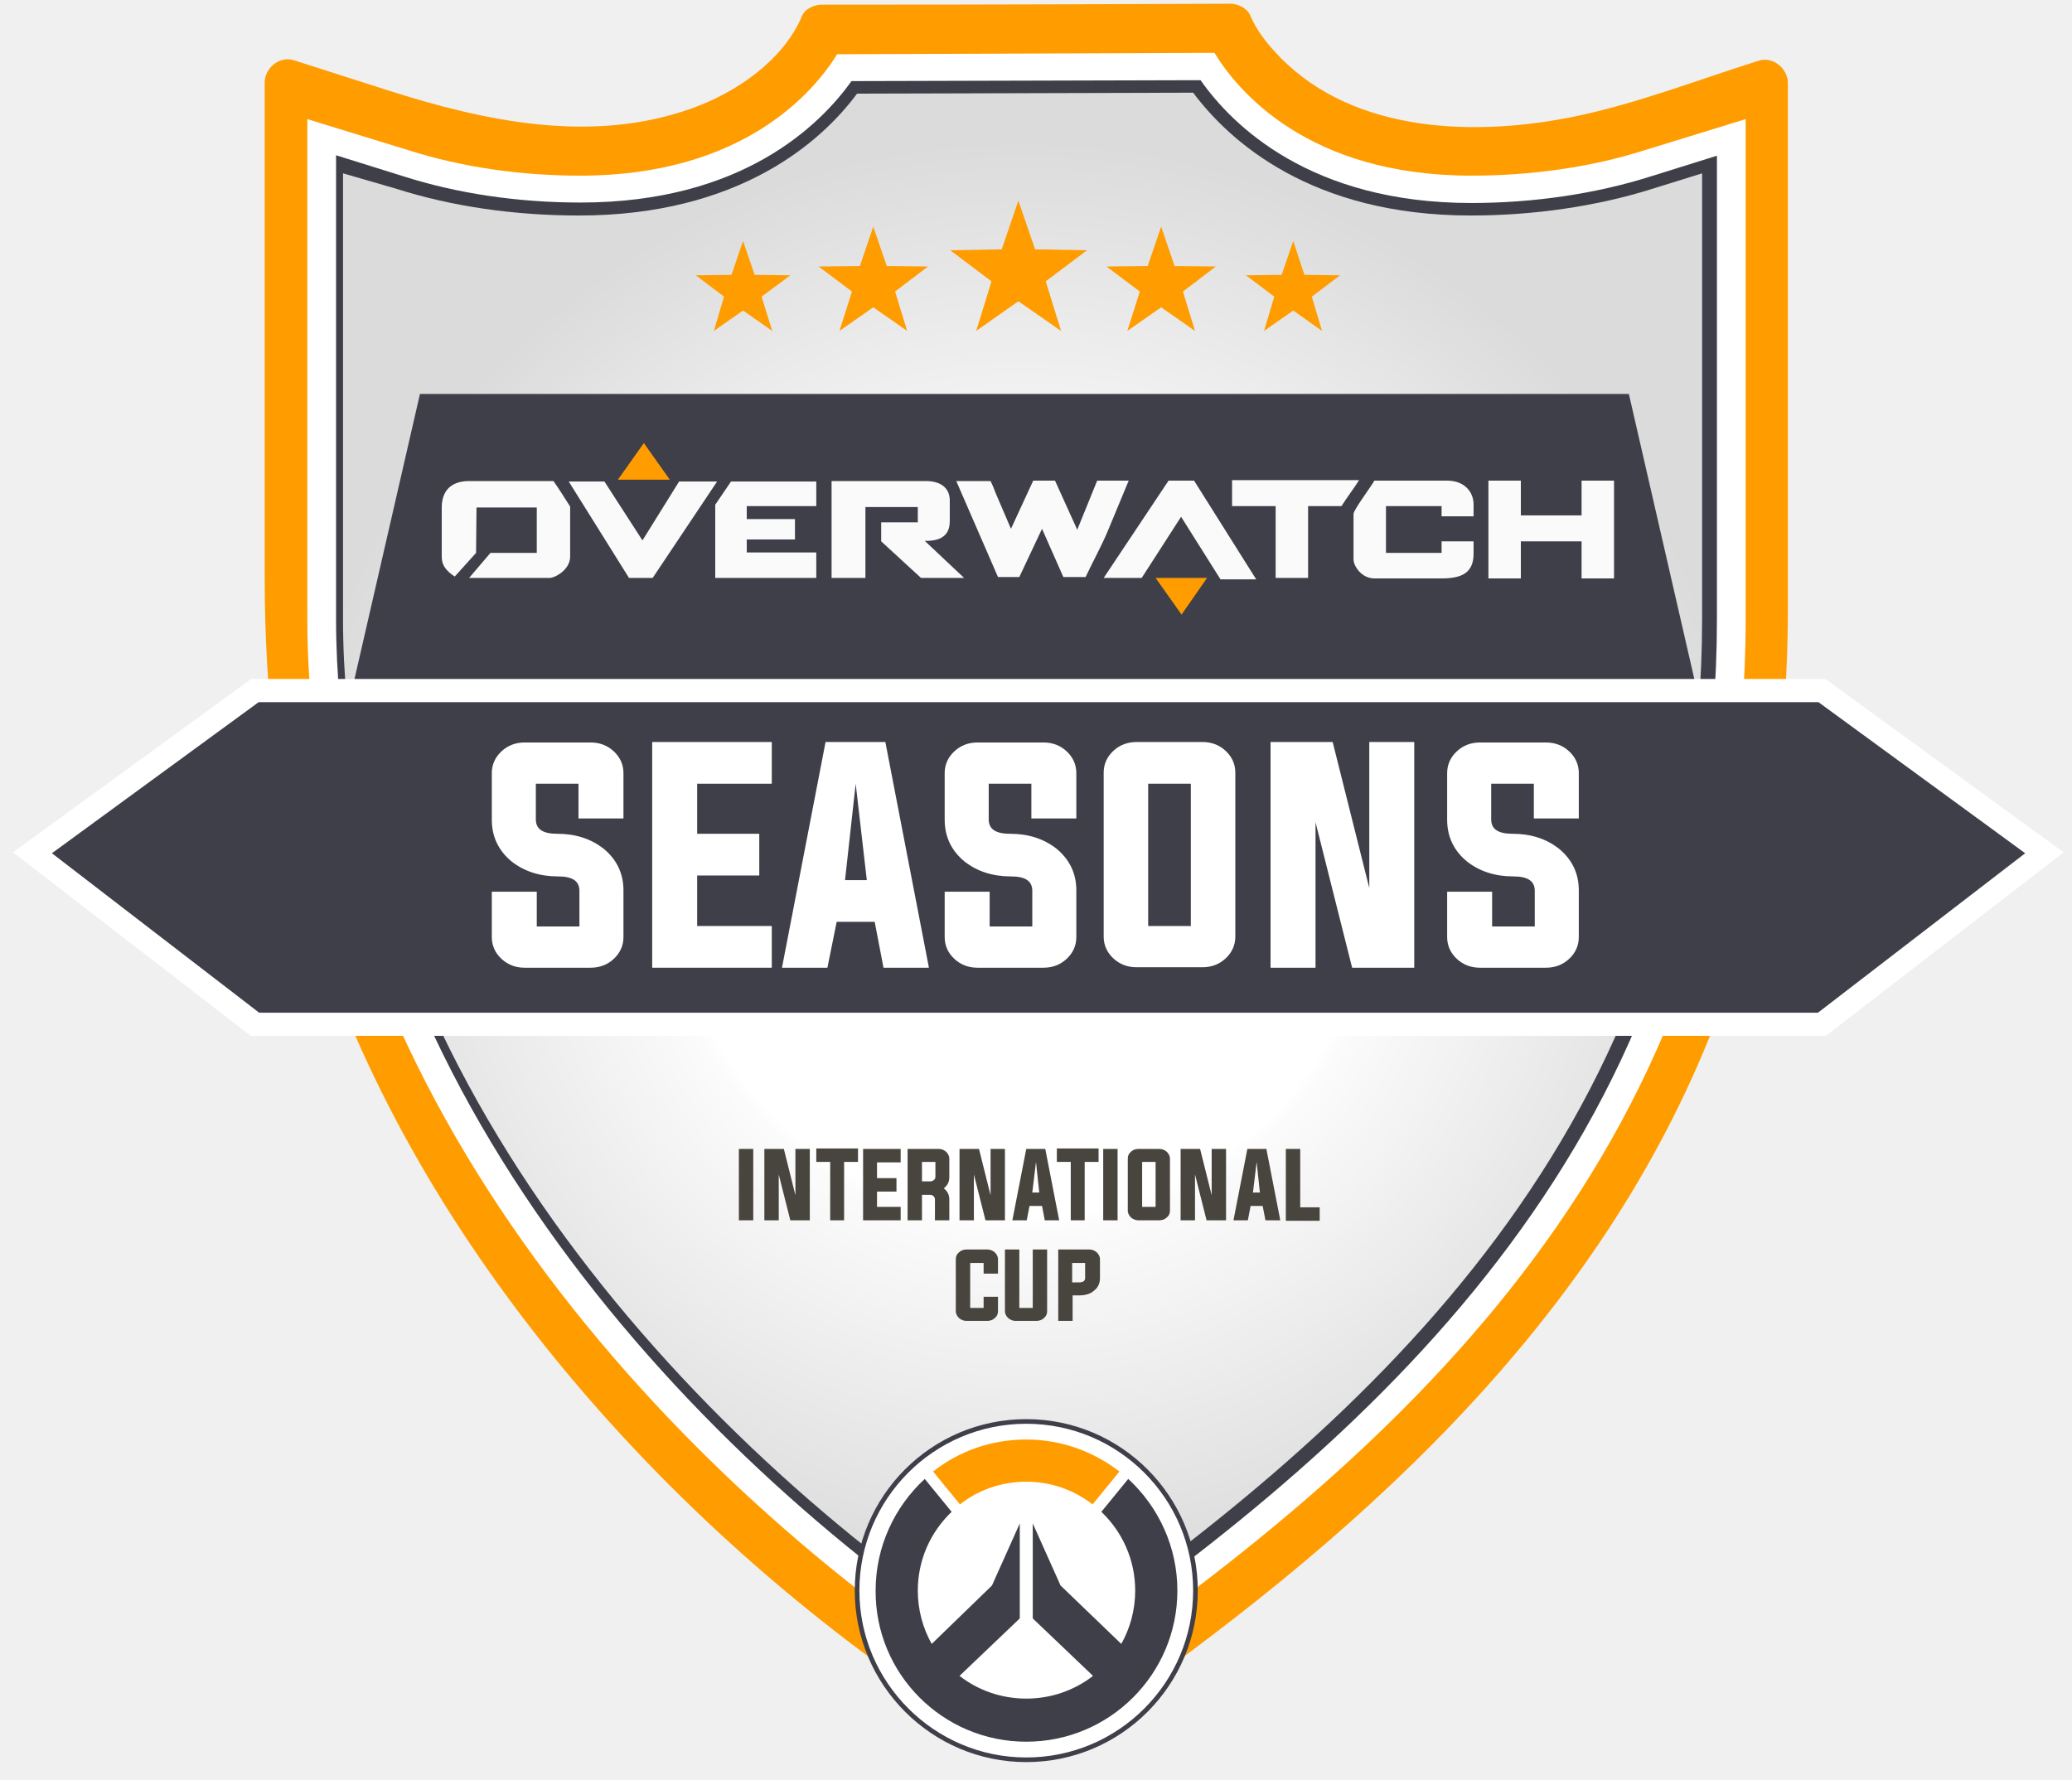
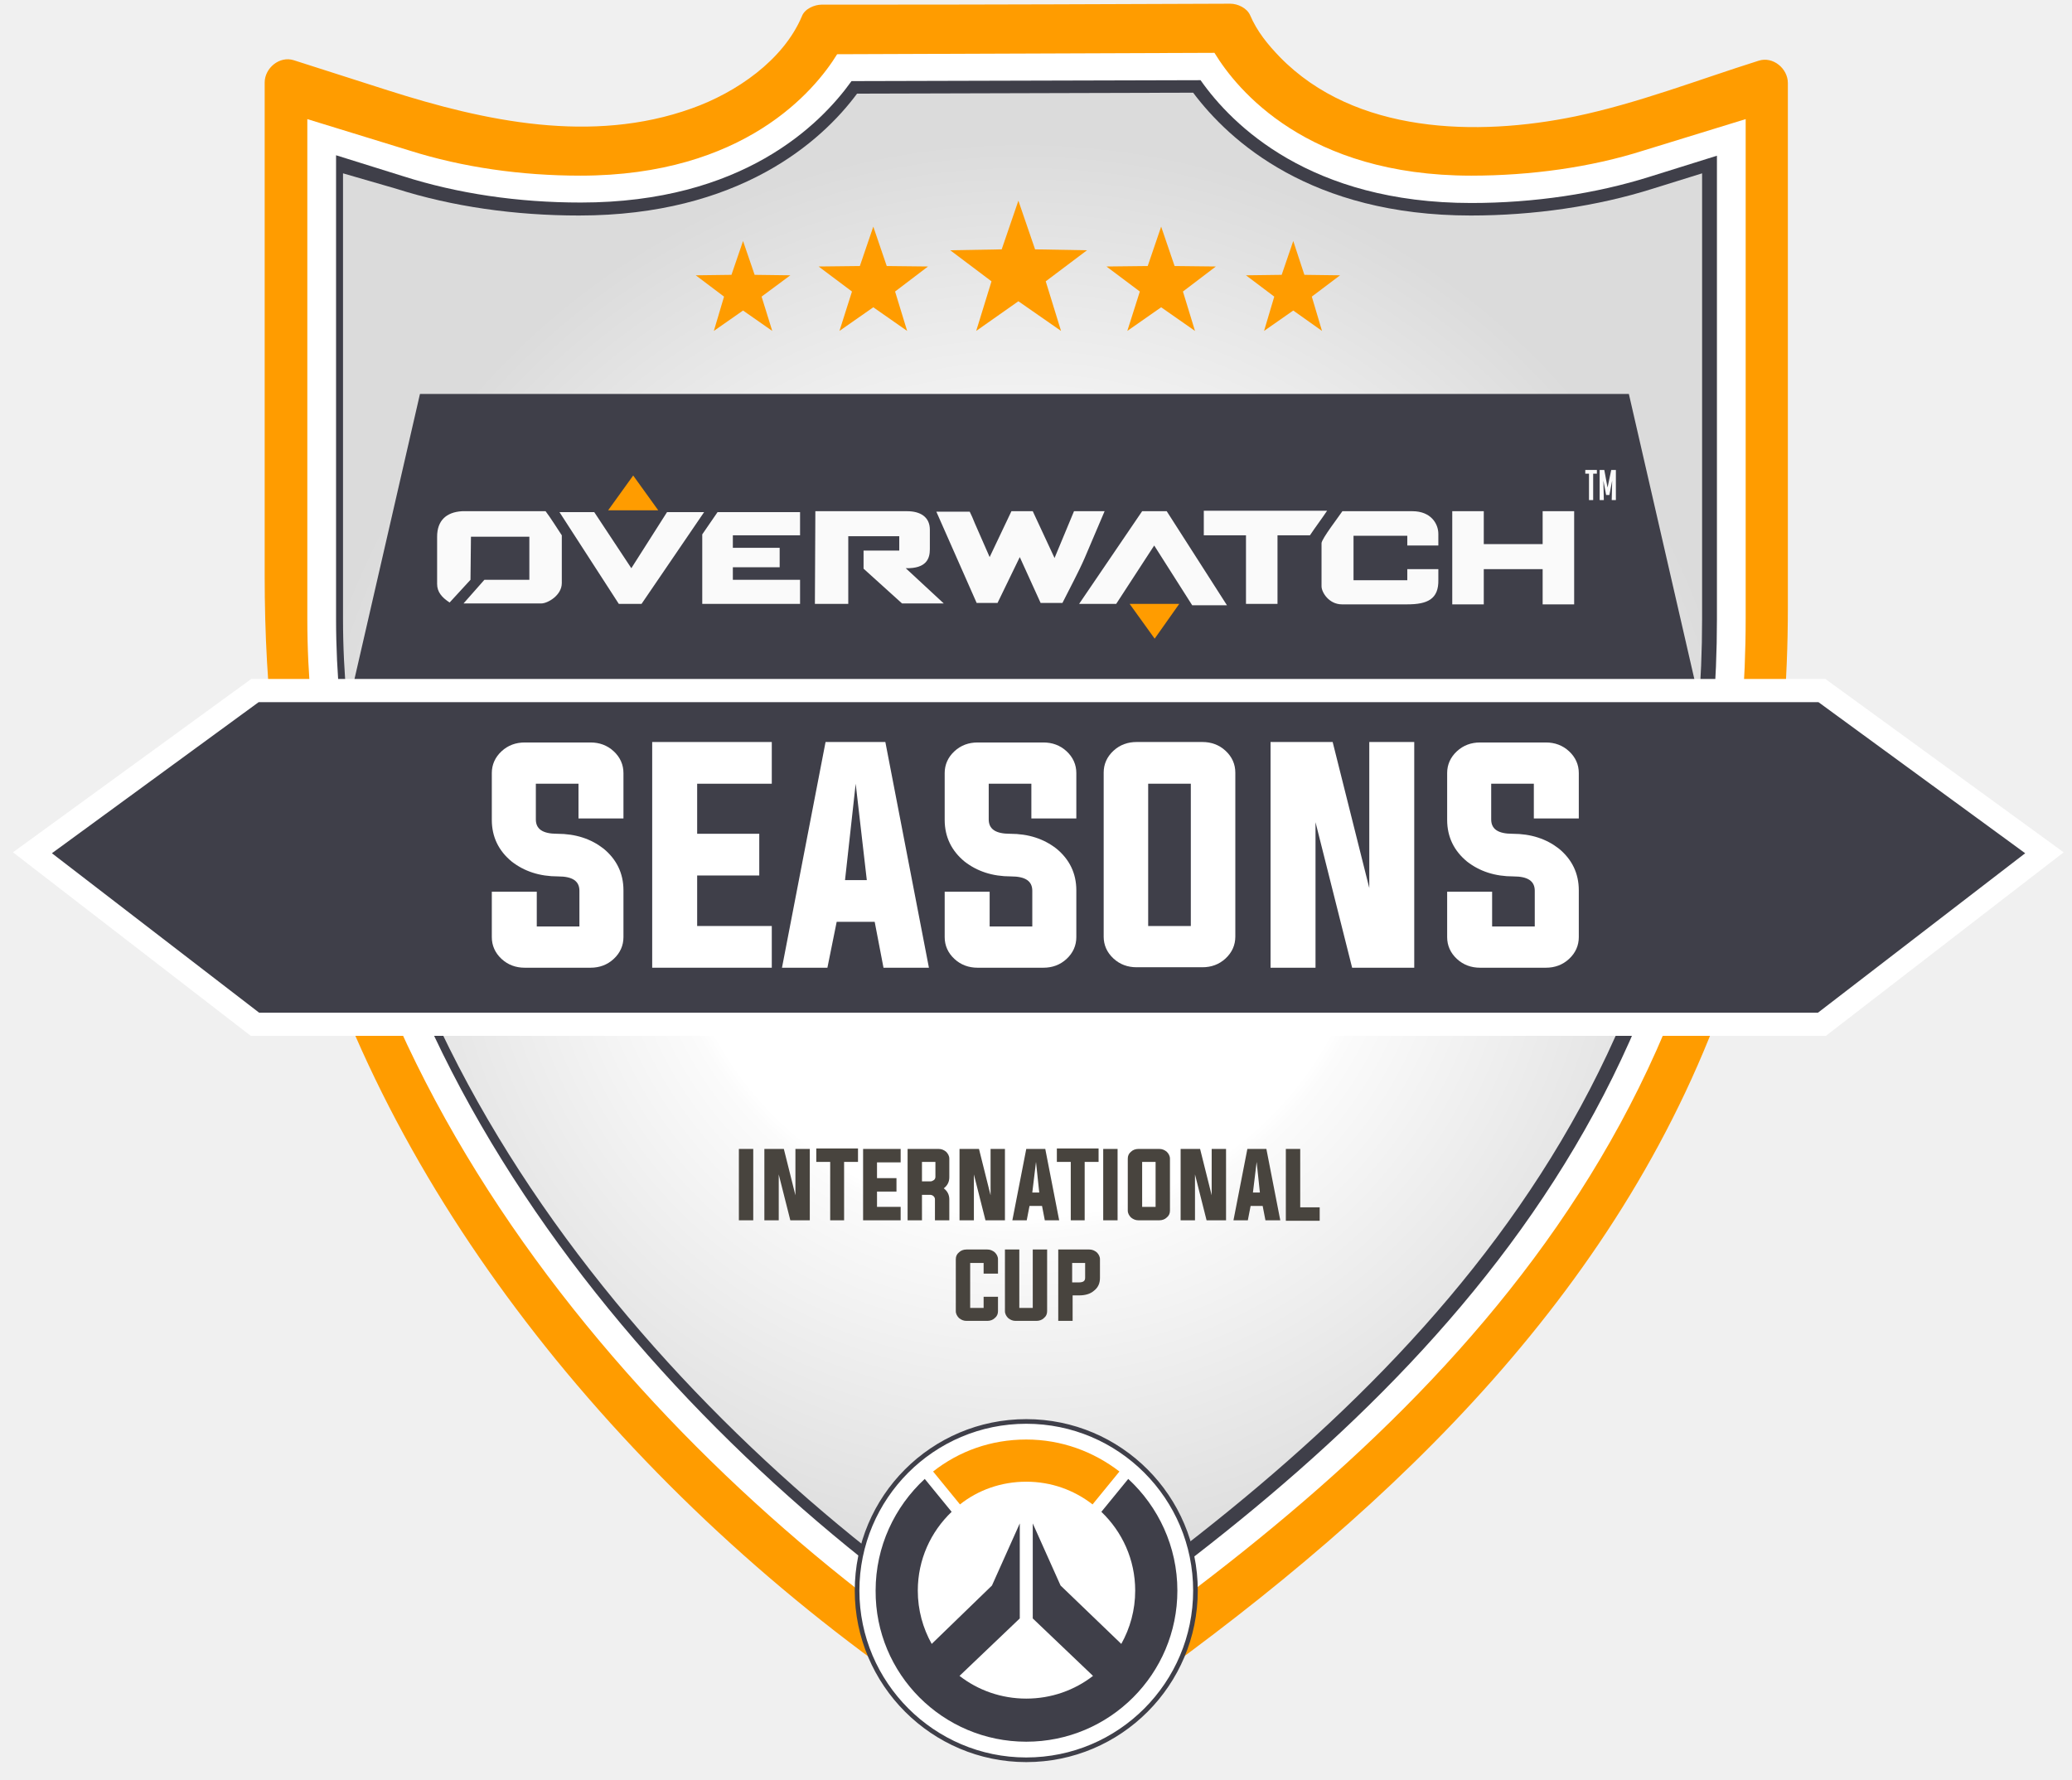
<svg xmlns="http://www.w3.org/2000/svg" version="1.1" id="Слой_1" x="0px" y="0px" viewBox="0 0 447 384" style="enable-background:new 0 0 447 384;" xml:space="preserve">
  <style type="text/css">
- 	.st0{fill-rule:evenodd;clip-rule:evenodd;fill:#FF9C00;}
- 	.st1{fill:#FF9C00;}
- 	.st2{fill-rule:evenodd;clip-rule:evenodd;fill:#FFFFFF;}
- 	.st3{fill-rule:evenodd;clip-rule:evenodd;fill:#3F3F49;}
- 	.st4{fill-rule:evenodd;clip-rule:evenodd;fill:url(#SVGID_1_);}
- 	.st5{fill-rule:evenodd;clip-rule:evenodd;fill:#FFFFFF;stroke:#3F3F49;stroke-miterlimit:10;}
- 	.st6{fill:#3F3F49;}
- 	.st7{fill-rule:evenodd;clip-rule:evenodd;fill:#FAFAFA;}
- 	.st8{fill:#48443E;}
- 	.st9{fill:#FFFFFF;}
+ 	.st0{fill:#FF9C00;}
+ 	.st1{fill:#FFFFFF;}
+ 	.st2{fill:#3F3F49;}
+ 	.st3{fill:url(#SVGID_1_);}
+ 	.st4{fill:#FFFFFF;stroke:#3F3F49;stroke-miterlimit:10;}
+ 	.st5{fill:#FAFAFA;}
+ 	.st6{fill:#48443E;}
</style>
  <g>
+     <path class="st0" d="M234.1,366.6c72.5-50.2,146.7-117.3,146.7-233.1V17.9l-28.7,9.2c-10.8,3.4-22.5,5.2-34.7,5.2   c-40.9,0-51.9-26.5-51.9-26.5L177.4,6c0,0-11,26.2-51.9,26.2c-12.2,0-23.9-1.7-34.7-5.2l-28.7-9.2v115.5   c0,101.6,76.2,187.2,147.5,233.5" />
    <g>
-       <path class="st0" d="M234.1,366.6c72.5-50.2,146.7-117.3,146.7-233.1V17.9l-28.7,9.2c-10.8,3.4-22.5,5.2-34.7,5.2    c-40.9,0-51.9-26.5-51.9-26.5L177.4,6c0,0-11,26.2-51.9,26.2c-12.2,0-23.9-1.7-34.7-5.2l-28.7-9.2v115.5    c0,101.6,76.2,187.2,147.5,233.5" />
-       <g>
-         <path class="st1" d="M236.6,370.9c54.8-38,106.5-83.7,132.1-146.9c12-29.5,17-61.1,17-92.8c0-19.3,0-38.7,0-58     c0-18.4,0-36.9,0-55.3c0-3.1-3.2-5.8-6.3-4.8c-13,4.1-26.1,9.2-39.5,12c-21.3,4.4-47.6,3.8-63.8-12.8c-2.6-2.7-4.9-5.5-6.4-9     c-0.7-1.6-2.7-2.5-4.3-2.5c-25.7,0.1-51.3,0.2-77,0.2c-3.7,0-7.4,0-11.1,0c-1.6,0-3.7,0.9-4.3,2.5c-4,9.5-14.2,16.5-23.8,19.9     c-21.5,7.7-44.5,2.8-65.5-3.9c-6.8-2.2-13.5-4.3-20.3-6.5c-3.1-1-6.3,1.7-6.3,4.8c0,35.5,0,70.9,0,106.4c0,25,2.5,49.4,9.9,73.4     c10.9,35.1,29.7,67.2,52.8,95.6c24.7,30.3,54.5,56.6,87.2,77.9c5.4,3.5,10.4-5.1,5-8.6c-57.9-37.7-109.3-92.8-132.5-158.8     c-8.7-24.8-12.5-50.2-12.5-76.4c0-19.9,0-39.8,0-59.7c0-16.6,0-33.2,0-49.8c-2.1,1.6-4.2,3.2-6.3,4.8c14.9,4.8,30,10.7,45.5,13     c23.2,3.5,49.8,1.5,67.2-16c3.2-3.2,6.4-7,8.2-11.2c-1.4,0.8-2.9,1.7-4.3,2.5c25.7-0.1,51.3-0.2,77-0.2c3.7,0,7.4,0,11.1,0     c-1.4-0.8-2.9-1.7-4.3-2.5c4.8,11.2,16.6,19.5,27.4,23.8c22.8,9.2,48.5,5,71.2-2.2c7.5-2.4,14.9-4.8,22.4-7.1     c-2.1-1.6-4.2-3.2-6.3-4.8c0,36,0,72,0,108c0,27-2.6,53.4-10.8,79.3c-10.2,32.1-28.1,61.1-50.3,86.2c-24.3,27.3-53.1,50-83,70.8     C226.3,365.9,231.3,374.6,236.6,370.9L236.6,370.9z" />
-       </g>
+       <path class="st0" d="M236.6,370.9c54.8-38,106.5-83.7,132.1-146.9c12-29.5,17-61.1,17-92.8c0-19.3,0-38.7,0-58    c0-18.4,0-36.9,0-55.3c0-3.1-3.2-5.8-6.3-4.8c-13,4.1-26.1,9.2-39.5,12c-21.3,4.4-47.6,3.8-63.8-12.8c-2.6-2.7-4.9-5.5-6.4-9    c-0.7-1.6-2.7-2.5-4.3-2.5c-25.7,0.1-51.3,0.2-77,0.2c-3.7,0-7.4,0-11.1,0c-1.6,0-3.7,0.9-4.3,2.5c-4,9.5-14.2,16.5-23.8,19.9    c-21.5,7.7-44.5,2.8-65.5-3.9c-6.8-2.2-13.5-4.3-20.3-6.5c-3.1-1-6.3,1.7-6.3,4.8c0,35.5,0,70.9,0,106.4c0,25,2.5,49.4,9.9,73.4    c10.9,35.1,29.7,67.2,52.8,95.6c24.7,30.3,54.5,56.6,87.2,77.9c5.4,3.5,10.4-5.1,5-8.6c-57.9-37.7-109.3-92.8-132.5-158.8    C70.8,178.9,67,153.5,67,127.3c0-19.9,0-39.8,0-59.7c0-16.6,0-33.2,0-49.8c-2.1,1.6-4.2,3.2-6.3,4.8c14.9,4.8,30,10.7,45.5,13    c23.2,3.5,49.8,1.5,67.2-16c3.2-3.2,6.4-7,8.2-11.2c-1.4,0.8-2.9,1.7-4.3,2.5c25.7-0.1,51.3-0.2,77-0.2c3.7,0,7.4,0,11.1,0    c-1.4-0.8-2.9-1.7-4.3-2.5c4.8,11.2,16.6,19.5,27.4,23.8c22.8,9.2,48.5,5,71.2-2.2c7.5-2.4,14.9-4.8,22.4-7.1    c-2.1-1.6-4.2-3.2-6.3-4.8c0,36,0,72,0,108c0,27-2.6,53.4-10.8,79.3c-10.2,32.1-28.1,61.1-50.3,86.2c-24.3,27.3-53.1,50-83,70.8    C226.3,365.9,231.3,374.6,236.6,370.9L236.6,370.9z" />
    </g>
-     <path class="st2" d="M211.9,362.2c-70-45.5-145.6-129.5-145.6-228.7V25.7l22.1,6.8c11.4,3.6,24,5.4,36.8,5.4   c35.4,0,50.6-18.4,55.4-26.2l81.4-0.3c4.8,7.9,19.9,26.5,55.4,26.5c12.8,0,25.8-1.8,37.1-5.4l22.1-6.8v107.7   c0,113.3-73.6,179-145,228.4" />
-     <path class="st3" d="M215.2,357.4C146.3,312.6,72.5,230.3,72.5,133.5v-100l14.4,4.5c11.9,3.8,24.9,5.7,38.4,5.7   c34.8,0,51.6-16.7,58.4-26.2l75.3-0.2c6.8,9.7,23.7,26.5,58.4,26.5c13.5,0,26.9-2,38.6-5.7l14.4-4.5v100   c0,110.4-71.9,175.1-142.2,223.7" />
-     <radialGradient id="SVGID_1_" cx="220.641" cy="187.485" r="157.384" gradientUnits="userSpaceOnUse">
-       <stop offset="0.478" style="stop-color:#FFFFFF" />
-       <stop offset="0.5" style="stop-color:#FBFBFB" />
-       <stop offset="1" style="stop-color:#DBDBDB" />
-     </radialGradient>
-     <path class="st4" d="M216.1,355C147.9,310.7,74,229.2,74,133.5V37.4l11.4,3.3c12.2,3.9,25.8,5.8,39.5,5.8c34.5,0,52.3-15.9,60-26.3   l72.5-0.2c7.8,10.4,25.4,26.5,59.9,26.5c13.6,0,27.3-2,39.3-5.8l10.6-3.3v96.1c0,109.2-71.3,173.2-140.9,221.4" />
+   </g>
+   <path class="st1" d="M211.9,362.2c-70-45.5-145.6-129.5-145.6-228.7V25.7l22.1,6.8c11.4,3.6,24,5.4,36.8,5.4  c35.4,0,50.6-18.4,55.4-26.2l81.4-0.3c4.8,7.9,19.9,26.5,55.4,26.5c12.8,0,25.8-1.8,37.1-5.4l22.1-6.8v107.7  c0,113.3-73.6,179-145,228.4" />
+   <path class="st2" d="M215.2,357.4C146.3,312.6,72.5,230.3,72.5,133.5v-100L86.9,38c11.9,3.8,24.9,5.7,38.4,5.7  c34.8,0,51.6-16.7,58.4-26.2l75.3-0.2c6.8,9.7,23.7,26.5,58.4,26.5c13.5,0,26.9-2,38.6-5.7l14.4-4.5v100  c0,110.4-71.9,175.1-142.2,223.7" />
+   <radialGradient id="SVGID_1_" cx="220.6" cy="196.39" r="157.397" gradientTransform="matrix(1 0 0 -1 0 383.89)" gradientUnits="userSpaceOnUse">
+     <stop offset="0.478" style="stop-color:#FFFFFF" />
+     <stop offset="0.5" style="stop-color:#FBFBFB" />
+     <stop offset="1" style="stop-color:#DBDBDB" />
+   </radialGradient>
+   <path class="st3" d="M216.1,355C147.9,310.7,74,229.2,74,133.5V37.4l11.4,3.3c12.2,3.9,25.8,5.8,39.5,5.8c34.5,0,52.3-15.9,60-26.3  l72.5-0.2c7.8,10.4,25.4,26.5,59.9,26.5c13.6,0,27.3-2,39.3-5.8l10.6-3.3v96.1c0,109.2-71.3,173.2-140.9,221.4" />
+   <g>
+     <polygon class="st0" points="219.7,43.3 223.3,53.8 234.5,54 225.6,60.7 228.9,71.4 219.7,65 210.6,71.4 213.9,60.7 205,54    216.1,53.8  " />
+     <polygon class="st0" points="250.5,48.9 253.4,57.4 262.3,57.5 255.2,62.9 257.8,71.4 250.5,66.3 243.2,71.4 245.9,62.9    238.7,57.5 247.6,57.4  " />
+     <polygon class="st0" points="279,52 281.4,59.3 289.1,59.4 283,64 285.2,71.4 279,67 272.7,71.4 274.9,64 268.8,59.4 276.5,59.3     " />
+     <polygon class="st0" points="160.3,52 162.8,59.3 170.5,59.4 164.3,64 166.6,71.4 160.3,67 154,71.4 156.2,64 150.1,59.4    157.8,59.3  " />
+     <polygon class="st0" points="188.4,48.9 191.3,57.4 200.2,57.5 193.1,62.9 195.7,71.4 188.4,66.3 181.1,71.4 183.8,62.9    176.6,57.5 185.5,57.4  " />
+   </g>
+   <path class="st4" d="M221.4,379.7c-20.1,0-36.5-16.4-36.5-36.5s16.3-36.5,36.5-36.5s36.5,16.4,36.5,36.5S241.6,379.7,221.4,379.7" />
+   <path class="st0" d="M221.4,310.6L221.4,310.6L221.4,310.6c7.6,0,14.5,2.6,20.1,6.9l-5.8,7.1c-4-3.1-8.9-4.9-14.3-4.9  c-5.4,0-10.4,1.8-14.3,4.9l-5.8-7.1C206.9,313.1,213.8,310.6,221.4,310.6L221.4,310.6z" />
+   <polygon class="st2" points="370,166 72,166 90.6,85 351.4,85 " />
+   <g>
+     <path class="st5" d="M210.7,130.1h4.5l4.8-9.9l4.5,9.9h4.7c1.5-3,3.5-6.7,4.8-9.7l4.3-10.1h-6.6l-4.2,10.1l-4.7-10.1h-4.6l-4.7,9.9   l-3.2-7.3c-0.5-1.2-0.6-1.5-1.1-2.5H202L210.7,130.1L210.7,130.1z M332.8,110.3h6.8v20.1h-6.8v-7.6h-12.7v7.6h-6.8v-20.1h6.8v7.1   h12.7V110.3L332.8,110.3z M251.7,110.3h-5.3l-13.6,20h8l8.2-12.6l8.2,12.9h7.5L251.7,110.3L251.7,110.3z M259.7,115.5h9.1v14.8h6.8   v-14.8h7c1.2-1.8,2.5-3.5,3.7-5.3h-26.6V115.5L259.7,115.5z M133.5,130.3h4.9l13.5-19.8h-8l-7.7,12.1l-8-12.1h-7.5L133.5,130.3   L133.5,130.3z M151.5,115.3v15h21.1v-5.2h-14.5v-2.7h10.1v-4.2h-10.1v-2.7h14.5v-5h-17.8L151.5,115.3L151.5,115.3z M285.1,117.2   v9.3c0,1.3,1.6,3.9,4.4,3.9h14.1c4.3,0,6.8-1.1,6.7-5.3v-2.3h-6.7v2.4h-11.6v-9.6h11.6v2.1h6.7v-2.5c0-2.2-1.6-4.9-5.6-4.9h-15.1   C288.8,111.5,285.1,116.3,285.1,117.2L285.1,117.2z M175.8,130.3h7.2v-14.6h11v3.1h-7.7v3.9l8.3,7.5h9l-8.2-7.6   c4.5,0.1,5.2-2.1,5.2-4.1v-4.2c0-2.8-2.1-4-4.9-4h-19.8L175.8,130.3L175.8,130.3z M94.3,115.8V126c0,1.7,1,2.9,2.7,4l4.5-4.9   l0.1-9.3h12.6v9.3h-9.7l-4.5,5.1h16.8c1.3,0,4.4-1.7,4.4-4.4v-10.3c-1-1.5-2.5-3.9-3.5-5.2H99.7C96.2,110.5,94.3,112.4,94.3,115.8   L94.3,115.8z" />
+     <polygon class="st0" points="131.2,110.1 142,110.1 136.6,102.6  " />
+     <polygon class="st0" points="254.4,130.3 243.7,130.3 249.1,137.8  " />
+   </g>
+   <g>
+     <path class="st6" d="M159.4,263.3v-15.4h3.1v15.4H159.4z" />
+     <path class="st6" d="M168,253.4v9.9h-3.1v-15.4h4.2l2.5,10v-10h3.1v15.4h-4.2L168,253.4z" />
+     <path class="st6" d="M179.1,250.7h-3v-2.9h9v2.9h-3v12.6h-3V250.7z" />
+     <path class="st6" d="M189.2,260.4h5.1v2.9h-8.1v-15.4h8.1v2.9h-5.1v3.4h4.2v2.9h-4.2V260.4z" />
+     <path class="st6" d="M198.9,257.8v5.5h-3.1v-15.4h6.7c0.6,0,1.1,0.2,1.6,0.6c0.4,0.4,0.7,0.9,0.7,1.5v4c0,1-0.4,1.8-1.2,2.4   c0.8,0.6,1.2,1.4,1.2,2.4v4.5h-3.1v-4.5c0-0.3-0.1-0.5-0.3-0.7s-0.5-0.3-0.8-0.3H198.9z M200.7,254.9c0.3,0,0.5-0.1,0.8-0.3   c0.2-0.2,0.3-0.4,0.3-0.7v-3.2h-2.9v4.2H200.7z" />
+     <path class="st6" d="M210.1,253.4v9.9H207v-15.4h4.2l2.5,10v-10h3.1v15.4h-4.2L210.1,253.4z" />
+     <path class="st6" d="M222.1,260.2l-0.6,3.1h-3.1l3-15.4h4.1l3,15.4h-3.1l-0.6-3.1H222.1z M222.7,257.3h1.5l-0.7-6.6L222.7,257.3z" />
+     <path class="st6" d="M231,250.7h-3v-2.9h9v2.9h-3v12.6h-3V250.7z" />
+     <path class="st6" d="M238,263.3v-15.4h3.1v15.4H238z" />
+     <path class="st6" d="M250.1,247.9c0.6,0,1.1,0.2,1.6,0.6c0.4,0.4,0.7,0.9,0.7,1.5v11.2c0,0.6-0.2,1.1-0.7,1.5   c-0.4,0.4-1,0.6-1.6,0.6h-4.5c-0.6,0-1.1-0.2-1.6-0.6c-0.4-0.4-0.7-0.9-0.7-1.5V250c0-0.6,0.2-1.1,0.7-1.5c0.4-0.4,1-0.6,1.6-0.6   H250.1z M246.4,250.7v9.7h2.9v-9.7H246.4z" />
+     <path class="st6" d="M257.8,253.4v9.9h-3.1v-15.4h4.2l2.5,10v-10h3.1v15.4h-4.2L257.8,253.4z" />
+     <path class="st6" d="M269.8,260.2l-0.6,3.1h-3.1l3-15.4h4.1l3,15.4H273l-0.6-3.1H269.8z M270.3,257.3h1.5l-0.7-6.6L270.3,257.3z" />
+     <path class="st6" d="M277.4,263.3v-15.4h3.1v12.6h4.2v2.9h-7.3V263.3z" />
+     <path class="st6" d="M212.2,272.5h-2.9v9.7h2.9v-2.4h3.1v3.1c0,0.6-0.2,1.1-0.7,1.5c-0.4,0.4-1,0.6-1.6,0.6h-4.5   c-0.6,0-1.1-0.2-1.6-0.6c-0.4-0.4-0.7-0.9-0.7-1.5v-11.2c0-0.6,0.2-1.1,0.7-1.5c0.4-0.4,1-0.6,1.6-0.6h4.5c0.6,0,1.1,0.2,1.6,0.6   c0.4,0.4,0.7,0.9,0.7,1.5v3.1h-3.1V272.5z" />
+     <path class="st6" d="M219.9,282.2h2.9v-12.6h3.1v13.3c0,0.6-0.2,1.1-0.7,1.5c-0.4,0.4-1,0.6-1.6,0.6h-4.5c-0.6,0-1.1-0.2-1.6-0.6   c-0.4-0.4-0.7-0.9-0.7-1.5v-13.3h3.1V282.2z" />
+     <path class="st6" d="M228.3,269.6h6.7c0.6,0,1.1,0.2,1.6,0.6c0.4,0.4,0.7,0.9,0.7,1.5v4c0,1.2-0.4,2.1-1.3,2.8   c-0.8,0.7-1.9,1-3.2,1h-1.4v5.5h-3.1V269.6z M231.3,272.5v4.2h1.4c1,0,1.4-0.3,1.4-1v-3.2H231.3z" />
+   </g>
+   <g>
    <g>
-       <polygon class="st1" points="219.7,43.3 223.3,53.8 234.5,54 225.6,60.7 228.9,71.4 219.7,65 210.6,71.4 213.9,60.7 205,54     216.1,53.8   " />
-       <polygon class="st1" points="250.5,48.9 253.4,57.4 262.3,57.5 255.2,62.9 257.8,71.4 250.5,66.3 243.2,71.4 245.9,62.9     238.7,57.5 247.6,57.4   " />
-       <polygon class="st1" points="279,52 281.4,59.3 289.1,59.4 283,64 285.2,71.4 279,67 272.7,71.4 274.9,64 268.8,59.4 276.5,59.3       " />
-       <polygon class="st1" points="160.3,52 162.8,59.3 170.5,59.4 164.3,64 166.6,71.4 160.3,67 154,71.4 156.2,64 150.1,59.4     157.8,59.3   " />
-       <polygon class="st1" points="188.4,48.9 191.3,57.4 200.2,57.5 193.1,62.9 195.7,71.4 188.4,66.3 181.1,71.4 183.8,62.9     176.6,57.5 185.5,57.4   " />
+       <polygon class="st2" points="441,184 393,221 55,221 7,184 55,149 393,149   " />
+       <path class="st1" d="M393.9,223.5H54.1L2.8,183.9l51.4-37.4h339.6l51.4,37.4L393.9,223.5z M55.9,218.5h336.3l44.7-34.4l-44.6-32.6    H55.8l-44.6,32.6L55.9,218.5z" />
    </g>
-     <path class="st5" d="M221.4,379.7c-20.1,0-36.5-16.4-36.5-36.5s16.3-36.5,36.5-36.5s36.5,16.4,36.5,36.5S241.6,379.7,221.4,379.7" />
-     <path class="st0" d="M221.4,310.6L221.4,310.6L221.4,310.6c7.6,0,14.5,2.6,20.1,6.9l-5.8,7.1c-4-3.1-8.9-4.9-14.3-4.9   c-5.4,0-10.4,1.8-14.3,4.9l-5.8-7.1C206.9,313.1,213.8,310.6,221.4,310.6L221.4,310.6z" />
-     <polygon class="st6" points="370,166 72,166 90.6,85 351.4,85  " />
-     <g>
-       <path class="st7" d="M215.3,124.5h4.6l4.9-10.4l4.6,10.4h4.8c1.5-3.2,3.6-7,4.9-10.2l4.4-10.6l-6.8,0l-4.3,10.6l-4.8-10.6h-4.7    l-4.8,10.4l-3.3-7.7c-0.5-1.3-0.6-1.6-1.1-2.6h-7.4L215.3,124.5L215.3,124.5z M341.2,103.7h7v21.1h-7v-8h-13.1v8h-7v-21.1h7v7.5    h13.1V103.7L341.2,103.7z M257.6,103.7h-5.5l-14,21l8.2,0l8.5-13.2l8.5,13.5h7.7L257.6,103.7L257.6,103.7z M265.8,109.2h9.4v15.5    h7l0-15.5h7.2c1.2-1.9,2.6-3.7,3.8-5.6h-27.4V109.2L265.8,109.2z M135.7,124.7h5.1l13.9-20.8l-8.2,0l-7.9,12.7l-8.2-12.7h-7.7    L135.7,124.7L135.7,124.7z M154.3,108.9v15.8h21.8v-5.5l-15,0v-2.8h10.4V112h-10.4v-2.8l15,0v-5.3h-18.4L154.3,108.9L154.3,108.9z     M292,110.9v9.8c0,1.4,1.7,4.1,4.5,4.1H311c4.4,0,7-1.2,6.9-5.6l0-2.4H311v2.5l-12,0v-10.1h12v2.2h6.9v-2.6c0-2.3-1.6-5.1-5.8-5.1    h-15.6C295.8,105,292,110,292,110.9L292,110.9z M179.3,124.7h7.4v-15.3H198v3.3l-7.9,0v4.1l8.6,7.9h9.3l-8.5-8    c4.6,0.1,5.4-2.2,5.4-4.3v-4.4c0-2.9-2.2-4.2-5.1-4.2h-20.4V124.7L179.3,124.7z M95.3,109.5l0,10.7c0,1.8,1,3,2.8,4.2l4.6-5.1    l0.1-9.8h13v9.8l-10,0l-4.6,5.4l17.3,0c1.3,0,4.5-1.8,4.5-4.6v-10.8c-1-1.6-2.6-4.1-3.6-5.5l-18.5,0    C97.3,103.9,95.3,105.9,95.3,109.5L95.3,109.5z" />
-       <polygon class="st0" points="133.3,103.5 144.5,103.5 138.9,95.6 133.3,103.5   " />
-       <polygon class="st0" points="260.4,124.7 249.3,124.7 254.9,132.6 260.4,124.7   " />
-     </g>
-     <g>
-       <path class="st8" d="M159.4,263.3v-15.4h3.1v15.4H159.4z" />
-       <path class="st8" d="M168,253.4v9.9h-3.1v-15.4h4.2l2.5,10v-10h3.1v15.4h-4.2L168,253.4z" />
-       <path class="st8" d="M179.1,250.7h-3v-2.9h9v2.9h-3v12.6h-3V250.7z" />
-       <path class="st8" d="M189.2,260.4h5.1v2.9h-8.1v-15.4h8.1v2.9h-5.1v3.4h4.2v2.9h-4.2V260.4z" />
-       <path class="st8" d="M198.9,257.8v5.5h-3.1v-15.4h6.7c0.6,0,1.1,0.2,1.6,0.6c0.4,0.4,0.7,0.9,0.7,1.5v4c0,1-0.4,1.8-1.2,2.4    c0.8,0.6,1.2,1.4,1.2,2.4v4.5h-3.1v-4.5c0-0.3-0.1-0.5-0.3-0.7c-0.2-0.2-0.5-0.3-0.8-0.3H198.9z M200.7,254.9    c0.3,0,0.5-0.1,0.8-0.3c0.2-0.2,0.3-0.4,0.3-0.7v-3.2h-2.9v4.2H200.7z" />
-       <path class="st8" d="M210.1,253.4v9.9h-3.1v-15.4h4.2l2.5,10v-10h3.1v15.4h-4.2L210.1,253.4z" />
-       <path class="st8" d="M222.1,260.2l-0.6,3.1h-3.1l3-15.4h4.1l3,15.4h-3.1l-0.6-3.1H222.1z M222.7,257.3h1.5l-0.7-6.6L222.7,257.3z" />
-       <path class="st8" d="M231,250.7h-3v-2.9h9v2.9h-3v12.6h-3V250.7z" />
-       <path class="st8" d="M238,263.3v-15.4h3.1v15.4H238z" />
-       <path class="st8" d="M250.1,247.9c0.6,0,1.1,0.2,1.6,0.6c0.4,0.4,0.7,0.9,0.7,1.5v11.2c0,0.6-0.2,1.1-0.7,1.5    c-0.4,0.4-1,0.6-1.6,0.6h-4.5c-0.6,0-1.1-0.2-1.6-0.6c-0.4-0.4-0.7-0.9-0.7-1.5V250c0-0.6,0.2-1.1,0.7-1.5c0.4-0.4,1-0.6,1.6-0.6    H250.1z M246.4,250.7v9.7h2.9v-9.7H246.4z" />
-       <path class="st8" d="M257.8,253.4v9.9h-3.1v-15.4h4.2l2.5,10v-10h3.1v15.4h-4.2L257.8,253.4z" />
-       <path class="st8" d="M269.8,260.2l-0.6,3.1h-3.1l3-15.4h4.1l3,15.4H273l-0.6-3.1H269.8z M270.3,257.3h1.5l-0.7-6.6L270.3,257.3z" />
-       <path class="st8" d="M277.4,263.3v-15.4h3.1v12.6h4.2v2.9H277.4z" />
-       <path class="st8" d="M212.2,272.5h-2.9v9.7h2.9v-2.4h3.1v3.1c0,0.6-0.2,1.1-0.7,1.5c-0.4,0.4-1,0.6-1.6,0.6h-4.5    c-0.6,0-1.1-0.2-1.6-0.6c-0.4-0.4-0.7-0.9-0.7-1.5v-11.2c0-0.6,0.2-1.1,0.7-1.5c0.4-0.4,1-0.6,1.6-0.6h4.5c0.6,0,1.1,0.2,1.6,0.6    c0.4,0.4,0.7,0.9,0.7,1.5v3.1h-3.1V272.5z" />
-       <path class="st8" d="M219.9,282.2h2.9v-12.6h3.1v13.3c0,0.6-0.2,1.1-0.7,1.5c-0.4,0.4-1,0.6-1.6,0.6h-4.5c-0.6,0-1.1-0.2-1.6-0.6    c-0.4-0.4-0.7-0.9-0.7-1.5v-13.3h3.1V282.2z" />
-       <path class="st8" d="M228.3,269.6h6.7c0.6,0,1.1,0.2,1.6,0.6c0.4,0.4,0.7,0.9,0.7,1.5v4c0,1.2-0.4,2.1-1.3,2.8    c-0.8,0.7-1.9,1-3.2,1h-1.4v5.5h-3.1V269.6z M231.3,272.5v4.2h1.4c1,0,1.4-0.3,1.4-1v-3.2H231.3z" />
-     </g>
-     <g>
-       <g>
-         <polygon class="st6" points="441,184 393,221 55,221 7,184 55,149 393,149    " />
-         <path class="st9" d="M393.9,223.5H54.1L2.8,183.9l51.4-37.4h339.6l51.4,37.4L393.9,223.5z M55.9,218.5h336.3l44.7-34.4     l-44.6-32.6H55.8l-44.6,32.6L55.9,218.5z" />
-       </g>
-     </g>
-     <g>
-       <path class="st9" d="M124.8,169.1h-9.2v7.7c0,2.1,1.5,3.1,4.6,3.1c4,0,7.3,1.1,10,3.2c2.8,2.3,4.3,5.3,4.3,9v10.1    c0,1.8-0.7,3.4-2.1,4.7c-1.4,1.3-3.1,1.9-5,1.9h-14.2c-1.9,0-3.6-0.6-5-1.9c-1.4-1.3-2.1-2.9-2.1-4.7v-9.8h9.7v7.5h9.2v-7.7    c0-2.1-1.5-3.1-4.6-3.1c-4,0-7.3-1.1-10-3.2c-2.8-2.3-4.3-5.3-4.3-9v-10.1c0-1.8,0.7-3.4,2.1-4.7c1.4-1.3,3.1-1.9,5-1.9h14.2    c1.9,0,3.6,0.6,5,1.9c1.4,1.3,2.1,2.9,2.1,4.7v9.8h-9.7V169.1z" />
-       <path class="st9" d="M150.4,199.8h16.1v9h-25.8v-48.7h25.8v9h-16.1v10.8h13.4v9h-13.4V199.8z" />
-       <path class="st9" d="M180.5,198.9l-2,9.9h-9.8l9.4-48.7h12.9l9.4,48.7h-9.8l-1.9-9.9H180.5z M182.3,189.9h4.7l-2.4-20.8    L182.3,189.9z" />
-       <path class="st9" d="M222.5,169.1h-9.2v7.7c0,2.1,1.5,3.1,4.6,3.1c4,0,7.3,1.1,10,3.2c2.8,2.3,4.3,5.3,4.3,9v10.1    c0,1.8-0.7,3.4-2.1,4.7c-1.4,1.3-3.1,1.9-5,1.9h-14.2c-1.9,0-3.6-0.6-5-1.9c-1.4-1.3-2.1-2.9-2.1-4.7v-9.8h9.7v7.5h9.2v-7.7    c0-2.1-1.5-3.1-4.6-3.1c-4,0-7.3-1.1-10-3.2c-2.8-2.3-4.3-5.3-4.3-9v-10.1c0-1.8,0.7-3.4,2.1-4.7c1.4-1.3,3.1-1.9,5-1.9h14.2    c1.9,0,3.6,0.6,5,1.9c1.4,1.3,2.1,2.9,2.1,4.7v9.8h-9.7V169.1z" />
-       <path class="st9" d="M259.4,160.1c1.9,0,3.6,0.6,5,1.9c1.4,1.3,2.1,2.9,2.1,4.7v35.4c0,1.8-0.7,3.4-2.1,4.7    c-1.4,1.3-3.1,1.9-5,1.9h-14.2c-1.9,0-3.6-0.6-5-1.9c-1.4-1.3-2.1-2.9-2.1-4.7v-35.4c0-1.8,0.7-3.4,2.1-4.7c1.4-1.3,3.1-1.9,5-1.9    H259.4z M247.7,169.1v30.7h9.2v-30.7H247.7z" />
-       <path class="st9" d="M283.8,177.4v31.4h-9.7v-48.7h13.4l7.9,31.5v-31.5h9.7v48.7h-13.4L283.8,177.4z" />
-       <path class="st9" d="M330.9,169.1h-9.2v7.7c0,2.1,1.5,3.1,4.6,3.1c4,0,7.3,1.1,10,3.2c2.8,2.3,4.3,5.3,4.3,9v10.1    c0,1.8-0.7,3.4-2.1,4.7c-1.4,1.3-3.1,1.9-5,1.9h-14.2c-1.9,0-3.6-0.6-5-1.9c-1.4-1.3-2.1-2.9-2.1-4.7v-9.8h9.7v7.5h9.2v-7.7    c0-2.1-1.5-3.1-4.6-3.1c-4,0-7.3-1.1-10-3.2c-2.8-2.3-4.3-5.3-4.3-9v-10.1c0-1.8,0.7-3.4,2.1-4.7c1.4-1.3,3.1-1.9,5-1.9h14.2    c1.9,0,3.6,0.6,5,1.9c1.4,1.3,2.1,2.9,2.1,4.7v9.8h-9.7V169.1z" />
-     </g>
-     <path class="st3" d="M221.4,375.8c18,0,32.6-14.6,32.6-32.6c0-9.5-4.1-18.1-10.6-24.1l-5.8,7.1c4.5,4.3,7.3,10.3,7.3,17   c0,4.2-1.1,8.1-3,11.5l0,0l-13.1-12.6l-6-13.4v20.5l13,12.4c-4,3.1-9,4.9-14.4,4.9s-10.4-1.8-14.4-4.9l13-12.4v-20.5l-6,13.4   L201,354.7c-1.9-3.4-3-7.3-3-11.5c0-6.7,2.8-12.7,7.3-17l-5.8-7.1c-6.5,6-10.6,14.6-10.6,24.1C188.8,361.2,203.4,375.8,221.4,375.8   " />
+   </g>
+   <g>
+     <path class="st1" d="M124.8,169.1h-9.2v7.7c0,2.1,1.5,3.1,4.6,3.1c4,0,7.3,1.1,10,3.2c2.8,2.3,4.3,5.3,4.3,9v10.1   c0,1.8-0.7,3.4-2.1,4.7c-1.4,1.3-3.1,1.9-5,1.9h-14.2c-1.9,0-3.6-0.6-5-1.9c-1.4-1.3-2.1-2.9-2.1-4.7v-9.8h9.7v7.5h9.2v-7.7   c0-2.1-1.5-3.1-4.6-3.1c-4,0-7.3-1.1-10-3.2c-2.8-2.3-4.3-5.3-4.3-9v-10.1c0-1.8,0.7-3.4,2.1-4.7s3.1-1.9,5-1.9h14.2   c1.9,0,3.6,0.6,5,1.9c1.4,1.3,2.1,2.9,2.1,4.7v9.8h-9.7V169.1z" />
+     <path class="st1" d="M150.4,199.8h16.1v9h-25.8v-48.7h25.8v9h-16.1v10.8h13.4v9h-13.4V199.8z" />
+     <path class="st1" d="M180.5,198.9l-2,9.9h-9.8l9.4-48.7H191l9.4,48.7h-9.8l-1.9-9.9H180.5z M182.3,189.9h4.7l-2.4-20.8L182.3,189.9   z" />
+     <path class="st1" d="M222.5,169.1h-9.2v7.7c0,2.1,1.5,3.1,4.6,3.1c4,0,7.3,1.1,10,3.2c2.8,2.3,4.3,5.3,4.3,9v10.1   c0,1.8-0.7,3.4-2.1,4.7c-1.4,1.3-3.1,1.9-5,1.9h-14.2c-1.9,0-3.6-0.6-5-1.9c-1.4-1.3-2.1-2.9-2.1-4.7v-9.8h9.7v7.5h9.2v-7.7   c0-2.1-1.5-3.1-4.6-3.1c-4,0-7.3-1.1-10-3.2c-2.8-2.3-4.3-5.3-4.3-9v-10.1c0-1.8,0.7-3.4,2.1-4.7c1.4-1.3,3.1-1.9,5-1.9h14.2   c1.9,0,3.6,0.6,5,1.9c1.4,1.3,2.1,2.9,2.1,4.7v9.8h-9.7V169.1z" />
+     <path class="st1" d="M259.4,160.1c1.9,0,3.6,0.6,5,1.9c1.4,1.3,2.1,2.9,2.1,4.7v35.4c0,1.8-0.7,3.4-2.1,4.7s-3.1,1.9-5,1.9h-14.2   c-1.9,0-3.6-0.6-5-1.9c-1.4-1.3-2.1-2.9-2.1-4.7v-35.4c0-1.8,0.7-3.4,2.1-4.7c1.4-1.3,3.1-1.9,5-1.9L259.4,160.1L259.4,160.1z    M247.7,169.1v30.7h9.2v-30.7H247.7z" />
+     <path class="st1" d="M283.8,177.4v31.4h-9.7v-48.7h13.4l7.9,31.5v-31.5h9.7v48.7h-13.4L283.8,177.4z" />
+     <path class="st1" d="M330.9,169.1h-9.2v7.7c0,2.1,1.5,3.1,4.6,3.1c4,0,7.3,1.1,10,3.2c2.8,2.3,4.3,5.3,4.3,9v10.1   c0,1.8-0.7,3.4-2.1,4.7s-3.1,1.9-5,1.9h-14.2c-1.9,0-3.6-0.6-5-1.9c-1.4-1.3-2.1-2.9-2.1-4.7v-9.8h9.7v7.5h9.2v-7.7   c0-2.1-1.5-3.1-4.6-3.1c-4,0-7.3-1.1-10-3.2c-2.8-2.3-4.3-5.3-4.3-9v-10.1c0-1.8,0.7-3.4,2.1-4.7s3.1-1.9,5-1.9h14.2   c1.9,0,3.6,0.6,5,1.9c1.4,1.3,2.1,2.9,2.1,4.7v9.8h-9.7V169.1z" />
+   </g>
+   <path class="st2" d="M221.4,375.8c18,0,32.6-14.6,32.6-32.6c0-9.5-4.1-18.1-10.6-24.1l-5.8,7.1c4.5,4.3,7.3,10.3,7.3,17  c0,4.2-1.1,8.1-3,11.5l0,0l-13.1-12.6l-6-13.4v20.5l13,12.4c-4,3.1-9,4.9-14.4,4.9s-10.4-1.8-14.4-4.9l13-12.4v-20.5l-6,13.4  l-13,12.6c-1.9-3.4-3-7.3-3-11.5c0-6.7,2.8-12.7,7.3-17l-5.8-7.1c-6.5,6-10.6,14.6-10.6,24.1C188.8,361.2,203.4,375.8,221.4,375.8" />
+   <g>
+     <path class="st5" d="M343.7,102.2v5.7h-0.9v-5.7H342v-0.8h2.5v0.8H343.7z" />
+     <path class="st5" d="M346.8,105.2l0.8-3.8h1v6.5h-0.9l0.1-4.2l-0.6,3.1h-0.7l-0.6-3.1l0.1,4.2h-0.9v-6.5h1L346.8,105.2z" />
  </g>
</svg>
